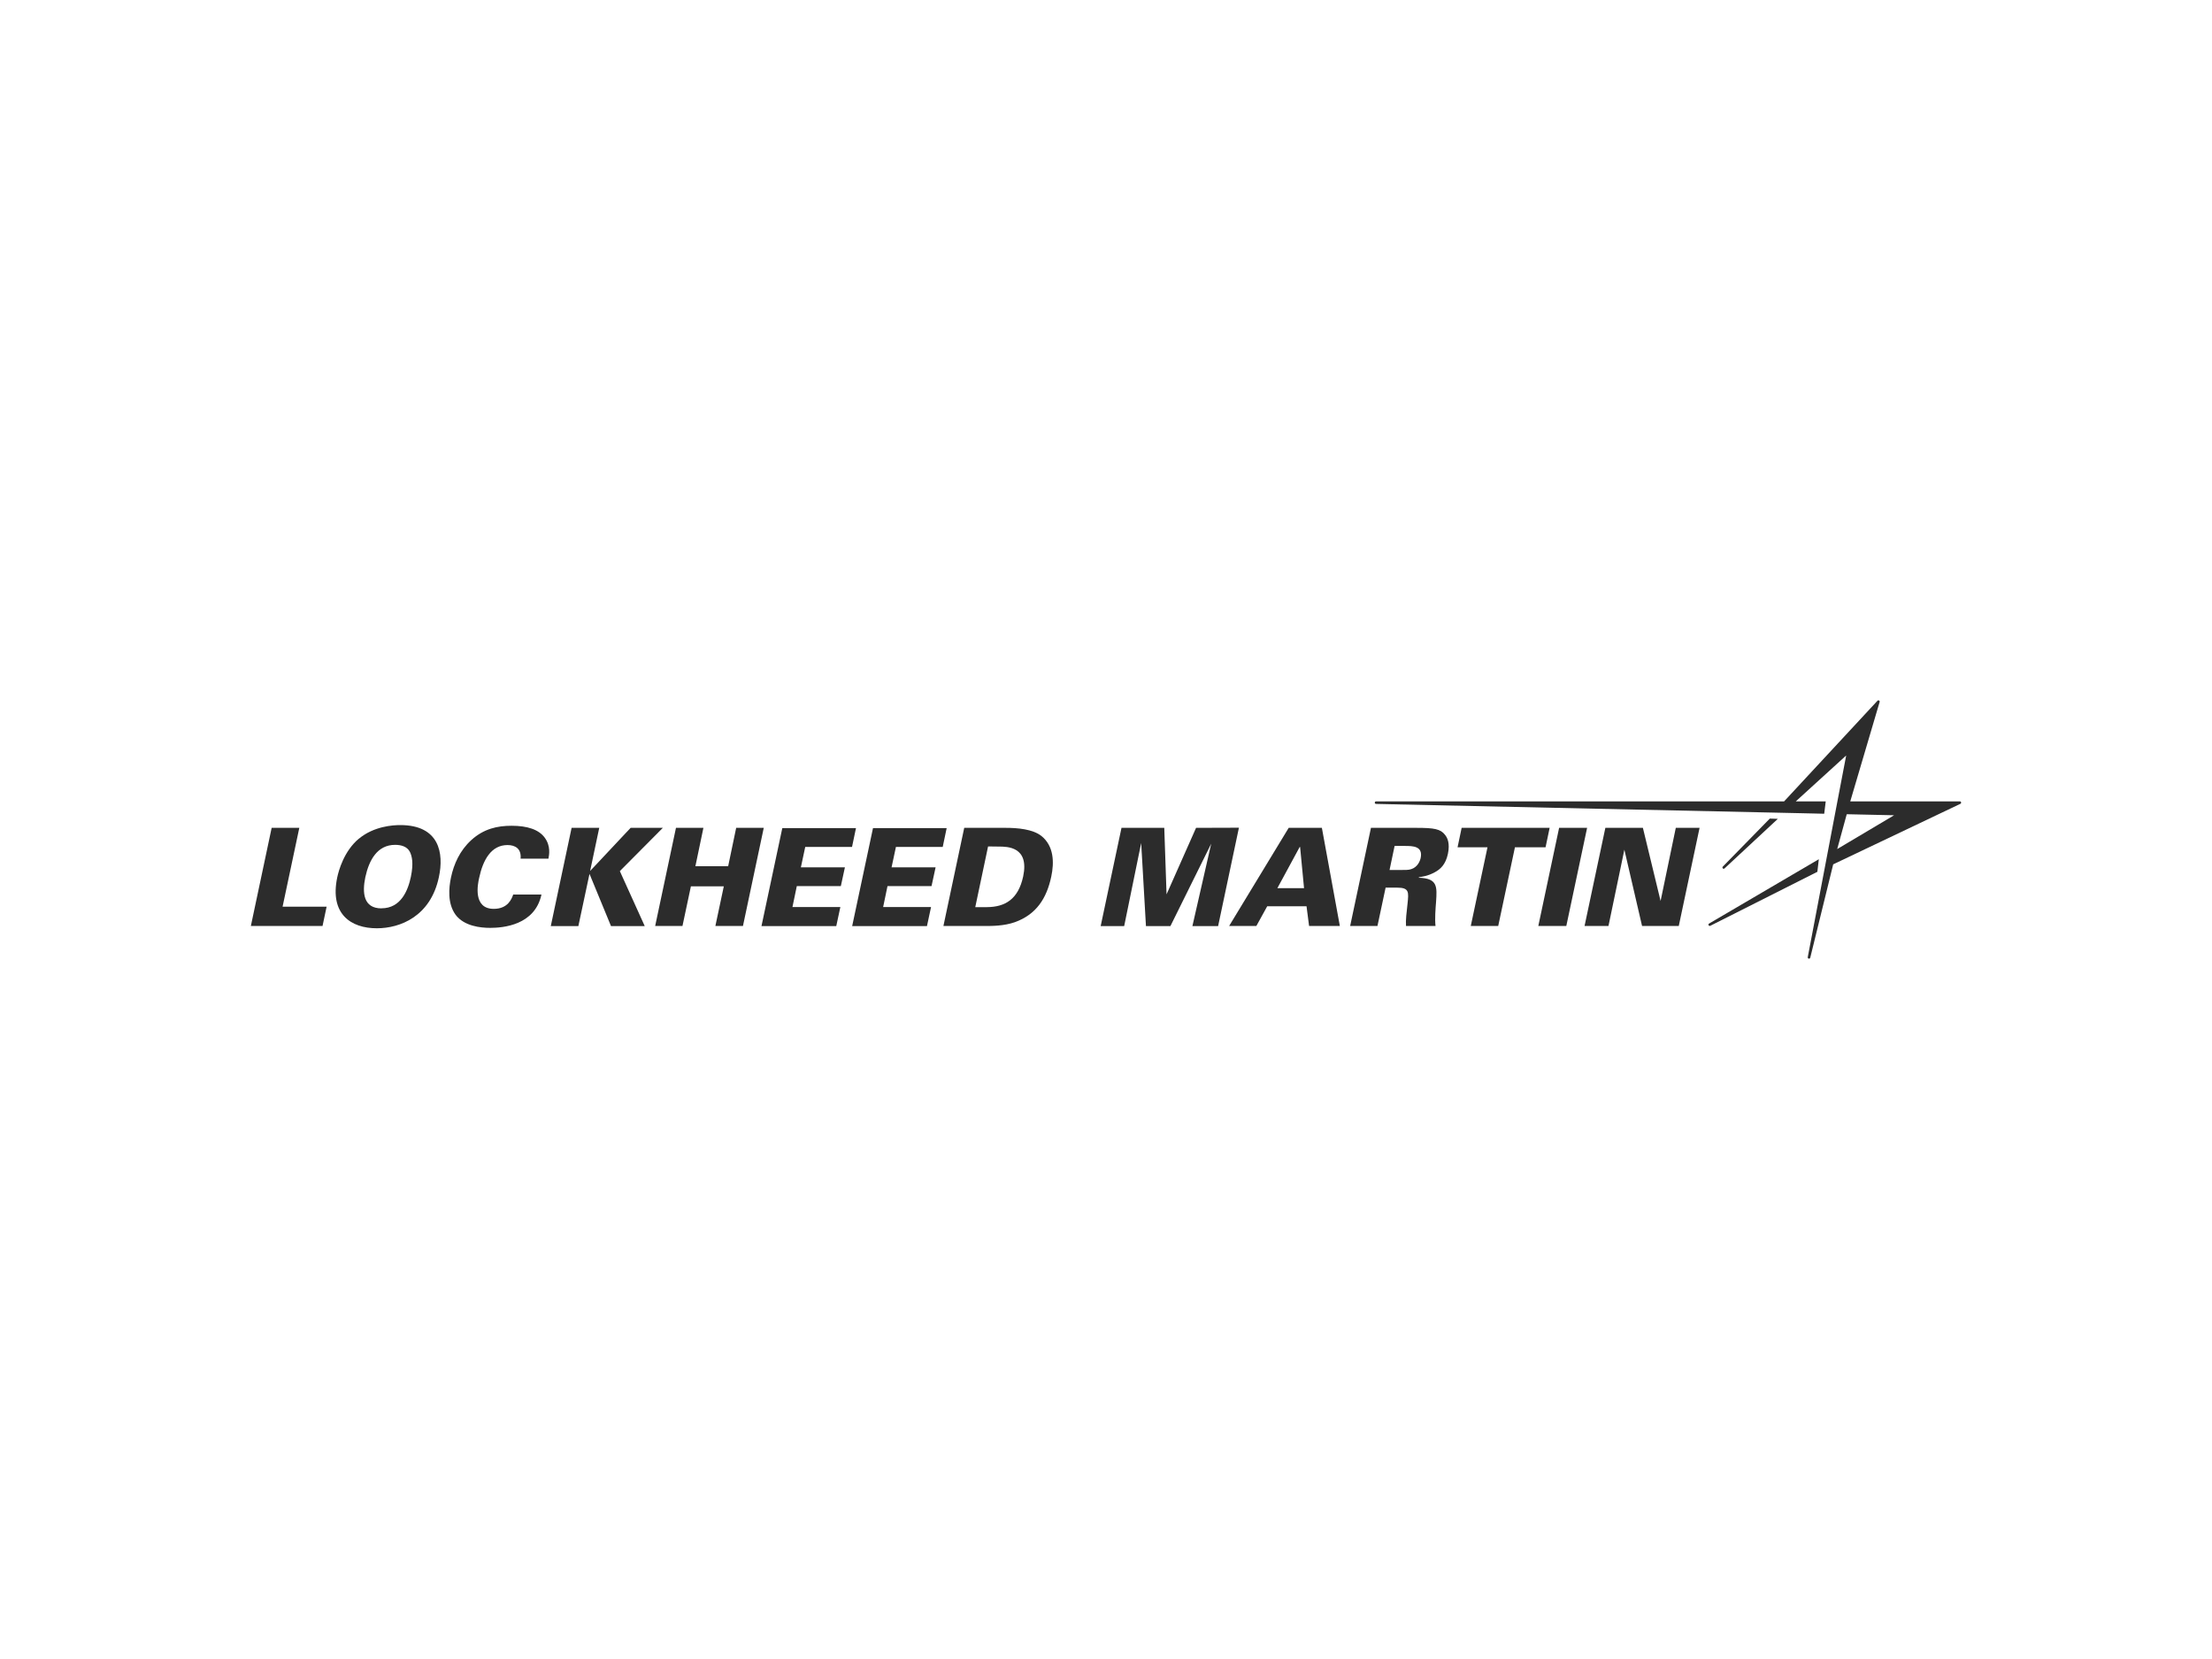
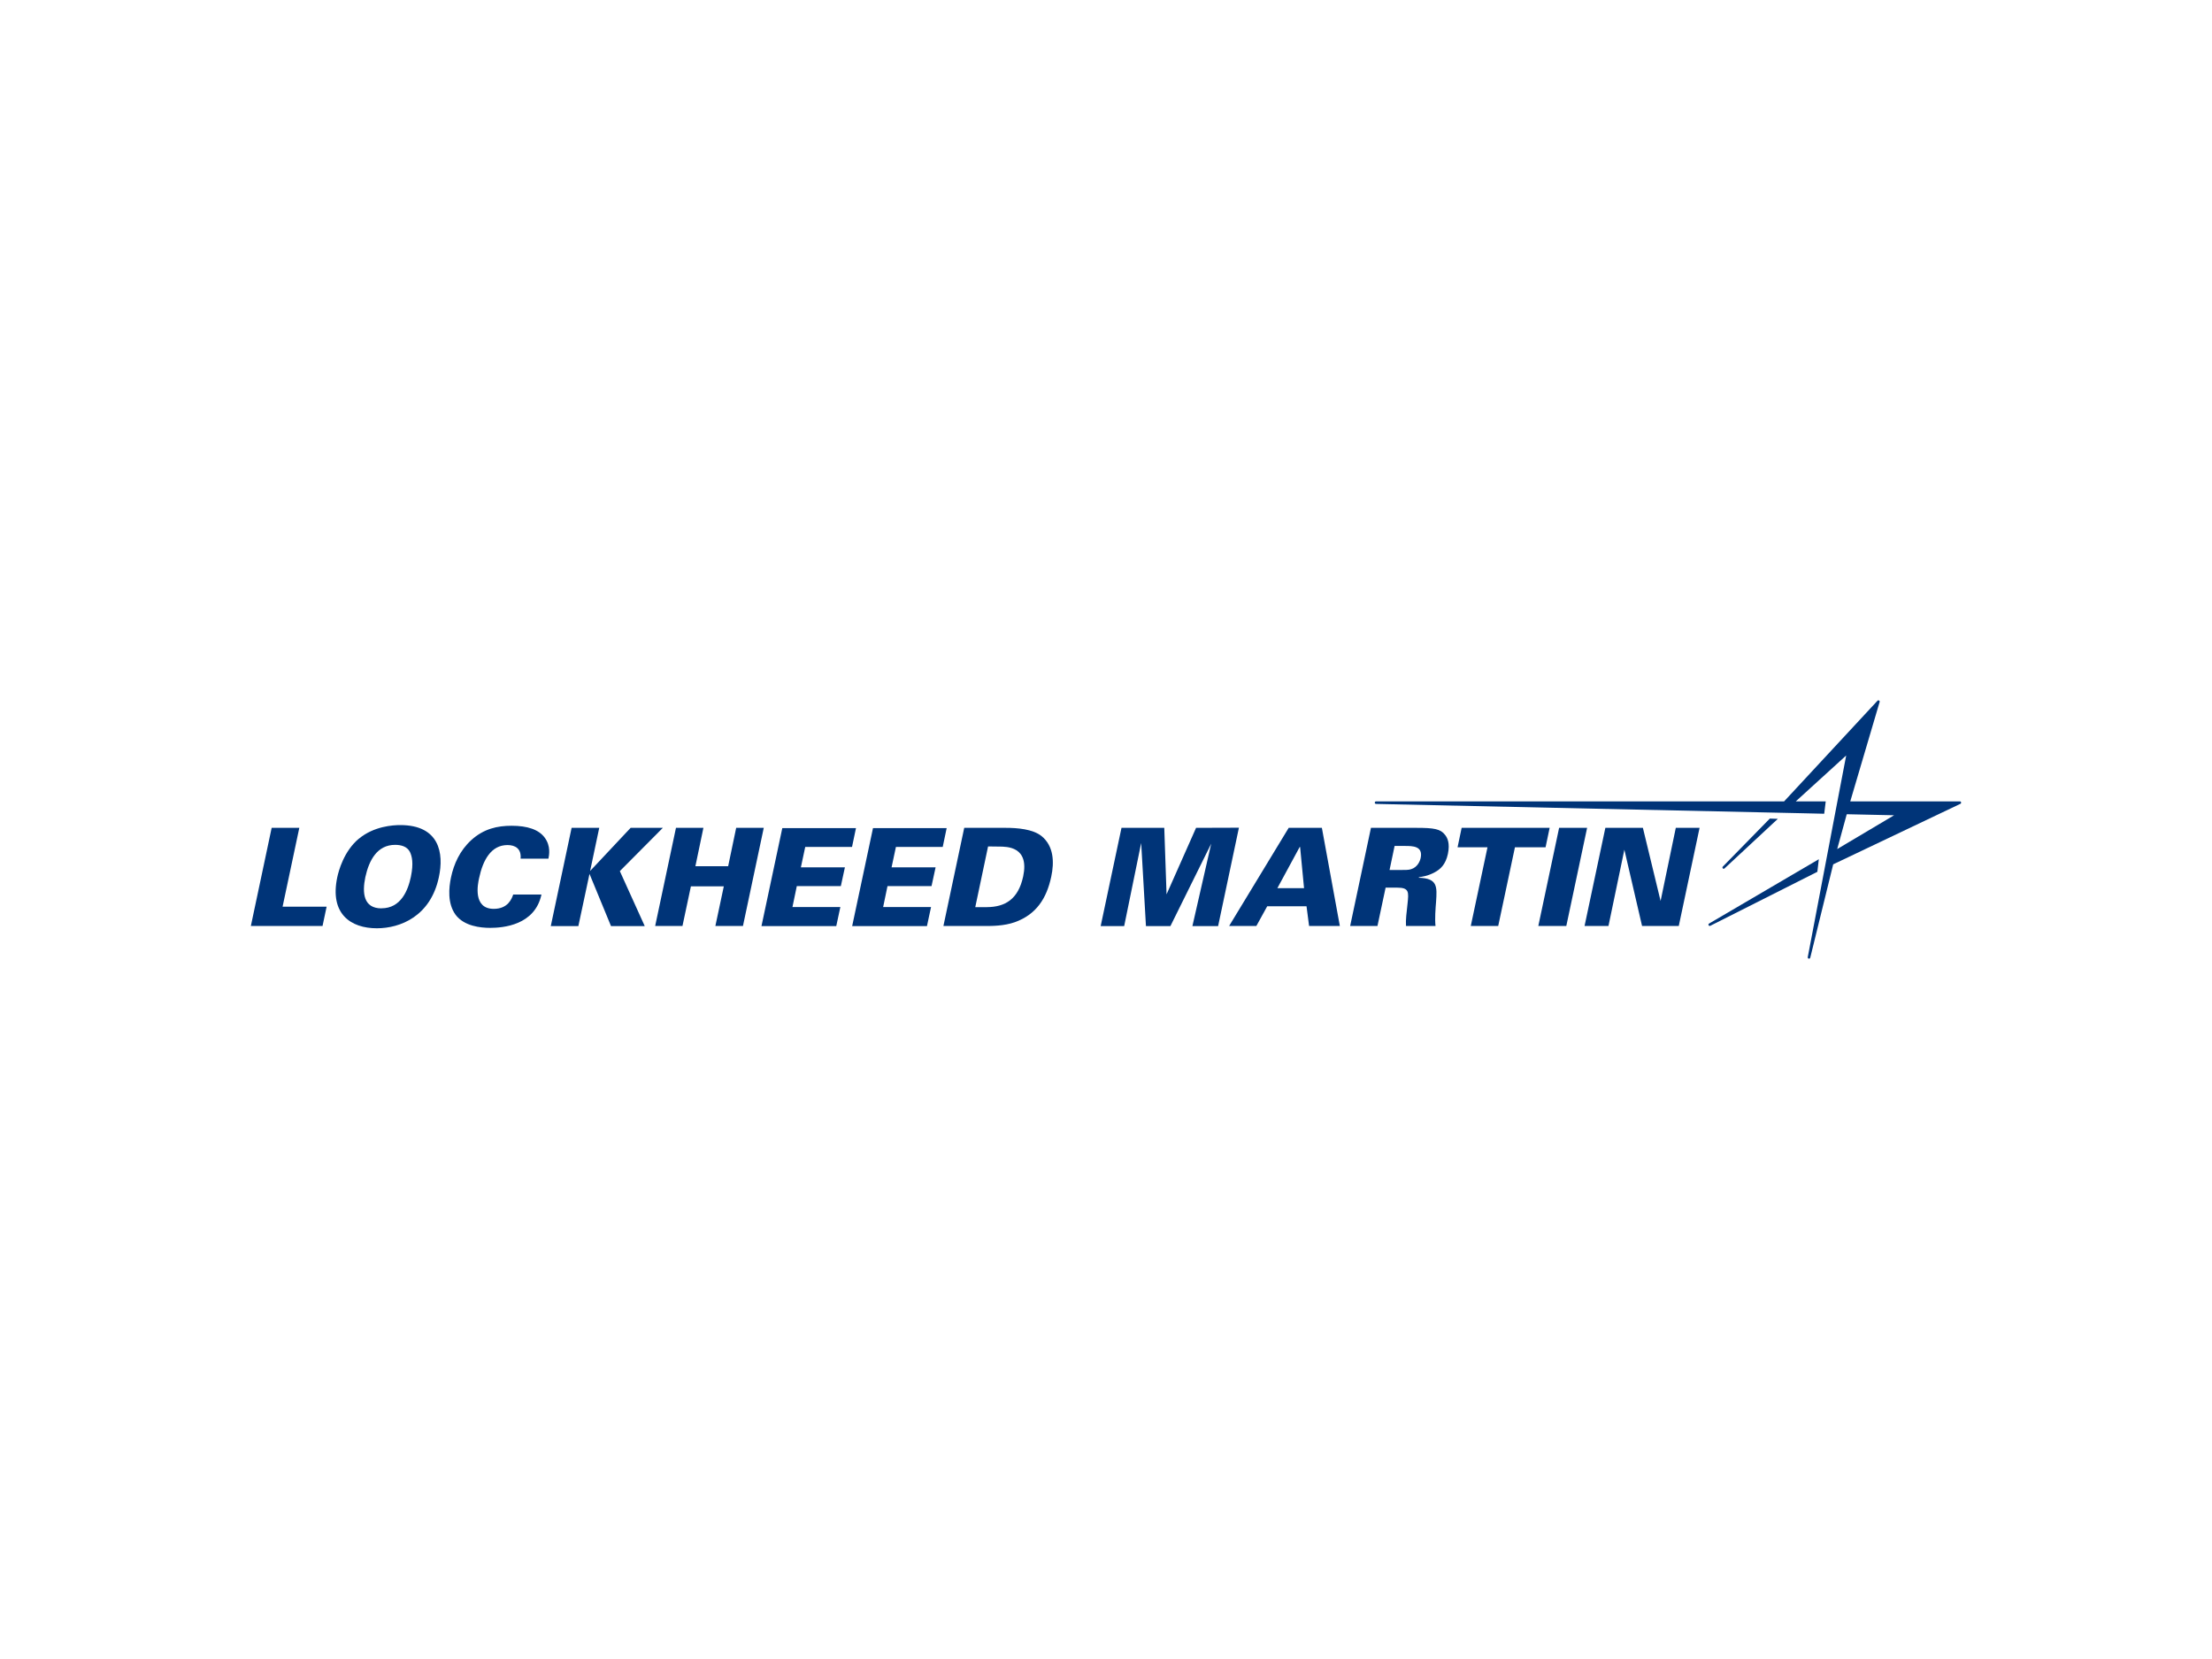
<svg xmlns="http://www.w3.org/2000/svg" id="Layer_1" viewBox="0 0 320 240">
  <defs>
-     <style>.cls-1{fill:#2c2c2c;}</style>
+     <style>.cls-1{fill:#003478;stroke-width:0px;}</style>
  </defs>
  <path class="cls-1" d="m39.31,119.76h3.99l-2.42,11.41h6.37l-.59,2.79h-10.37l3.01-14.2Z" />
  <path class="cls-1" d="m51.92,121.33c2.18-1.81,4.94-1.97,5.98-1.97,5.67,0,6.34,4.07,5.59,7.53-1.2,5.67-5.59,7.4-8.97,7.4-3.78,0-6.85-2.08-5.73-7.38.2-.94.96-3.78,3.13-5.59Zm3.27,10.07c2.81,0,3.84-2.6,4.25-4.56.41-1.99.16-2.97-.14-3.6-.41-.79-1.28-1.02-2.14-1.02-2.6,0-3.78,2.24-4.31,4.68-.47,2.26-.28,4.51,2.34,4.51h0Z" />
  <path class="cls-1" d="m75.31,124.22c.14-1.44-.77-1.97-1.89-1.97-2.38,0-3.56,2.18-4.11,4.78-.2.87-.92,4.45,2.12,4.45,2.09,0,2.62-1.52,2.81-2.07h4.09c-.96,4.45-5.57,4.82-7.42,4.82-1.38,0-3.76-.24-5-1.89-1.2-1.65-.98-3.91-.67-5.39.41-1.95,1.28-3.9,2.93-5.41,1.81-1.65,3.78-2.08,5.84-2.08,2.3,0,3.94.55,4.8,1.73.89,1.22.63,2.5.53,3.03h-4.05Z" />
  <path class="cls-1" d="m82.7,119.76h3.99l-1.32,6.24,5.86-6.24h4.66l-6.22,6.26,3.6,7.95h-4.88l-3.11-7.55-1.61,7.55h-3.99l3.01-14.2Z" />
  <path class="cls-1" d="m97.79,119.76h3.97s-1.16,5.55-1.16,5.55h4.74l1.16-5.55h3.99l-3.01,14.2h-3.99l1.22-5.74h-4.76l-1.22,5.74h-3.95l3.01-14.2Z" />
  <path class="cls-1" d="m113.17,119.8h10.66l-.57,2.72h-6.77l-.63,2.95h6.37l-.59,2.72h-6.37l-.63,3.03h6.93l-.59,2.75h-10.82l3.01-14.16h0Z" />
  <path class="cls-1" d="m126.29,119.8h10.66l-.57,2.72h-6.77l-.63,2.95h6.37l-.59,2.72h-6.37l-.63,3.03h6.93l-.59,2.75h-10.82l3.01-14.16h0Z" />
  <path class="cls-1" d="m139.49,119.76h6c1.69,0,3.91.18,5.17,1.18,1.79,1.44,1.87,3.78,1.42,5.88-.67,3.15-2.16,5.47-5.27,6.59-1.57.55-3.31.55-4.29.55h-6.04l3.01-14.2h0Zm1.61,11.47h1.69c2.62-.02,4.52-1.14,5.23-4.45.91-4.31-2.32-4.31-3.52-4.31l-1.56-.02-1.85,8.77h0Z" />
  <path class="cls-1" d="m162.23,119.76h6.2l.33,9.62,4.27-9.62,6.2-.02-3.01,14.23h-3.72l2.72-11.92-5.9,11.92h-3.54l-.69-12.02-2.46,12.02h-3.4l3.01-14.2h0Z" />
  <path class="cls-1" d="m186.43,119.76h4.8l2.6,14.2h-4.45l-.37-2.85h-5.69l-1.57,2.85h-3.94l8.62-14.2h0Zm2.22,8.73l-.57-5.96h-.06l-3.23,5.96h3.86Z" />
  <path class="cls-1" d="m198.33,119.76h6.57c2.56,0,3.5.16,4.15,1.02.35.43.73,1.22.41,2.75-.33,1.55-1.1,2.22-1.87,2.64-1.02.57-1.91.67-2.32.73l-.02.08c2.75.08,2.64,1.3,2.5,3.48-.08.96-.2,2.5-.08,3.5h-4.27c-.06-.87.08-1.95.22-3.21.18-1.71.26-2.34-1.52-2.34h-1.65l-1.18,5.55h-3.95l3.01-14.2h0Zm2.68,6.1h1.48c.87,0,1.3,0,1.65-.12.92-.28,1.28-1.16,1.38-1.61.37-1.75-1.16-1.75-2.3-1.75h-1.47l-.73,3.48h0Z" />
  <path class="cls-1" d="m215.19,122.57h-4.33l.59-2.81h12.73l-.59,2.81h-4.43l-2.42,11.39h-3.97l2.42-11.39h0Z" />
  <path class="cls-1" d="m225.55,119.76h4.05l-3.01,14.2h-4.05l3.01-14.2Z" />
  <path class="cls-1" d="m232.24,119.76h5.43l2.56,10.58,2.2-10.58h3.44l-3.01,14.2h-5.31l-2.56-11.04-2.3,11.04h-3.46l3.01-14.2h0Z" />
  <path class="cls-1" d="m267.67,115.93l4.25-14.39c.05-.18-.18-.31-.31-.17l-13.51,14.56h-59.03c-.24,0-.25.36-.01.37l57.71,1.26,3.64.08,3.49.08.22-1.79h-4.33l7.29-6.64-1.27,6.64-1.85,9.72-2.44,12.82c-.04.23.29.31.36.08l3.32-13.51,18.41-8.76c.17-.09.11-.35-.08-.35h-15.85Zm-.51,1.86l6.85.15-8.23,4.89,1.38-5.04h0Z" />
  <path class="cls-1" d="m257.19,118.46l-1.16-.04-6.8,6.95c-.16.17.08.42.25.26l7.71-7.17h0Z" />
  <path class="cls-1" d="m262.91,126.12l.21-1.82-15.88,9.31c-.2.12-.03.42.18.32l15.49-7.81h0Z" />
</svg>
